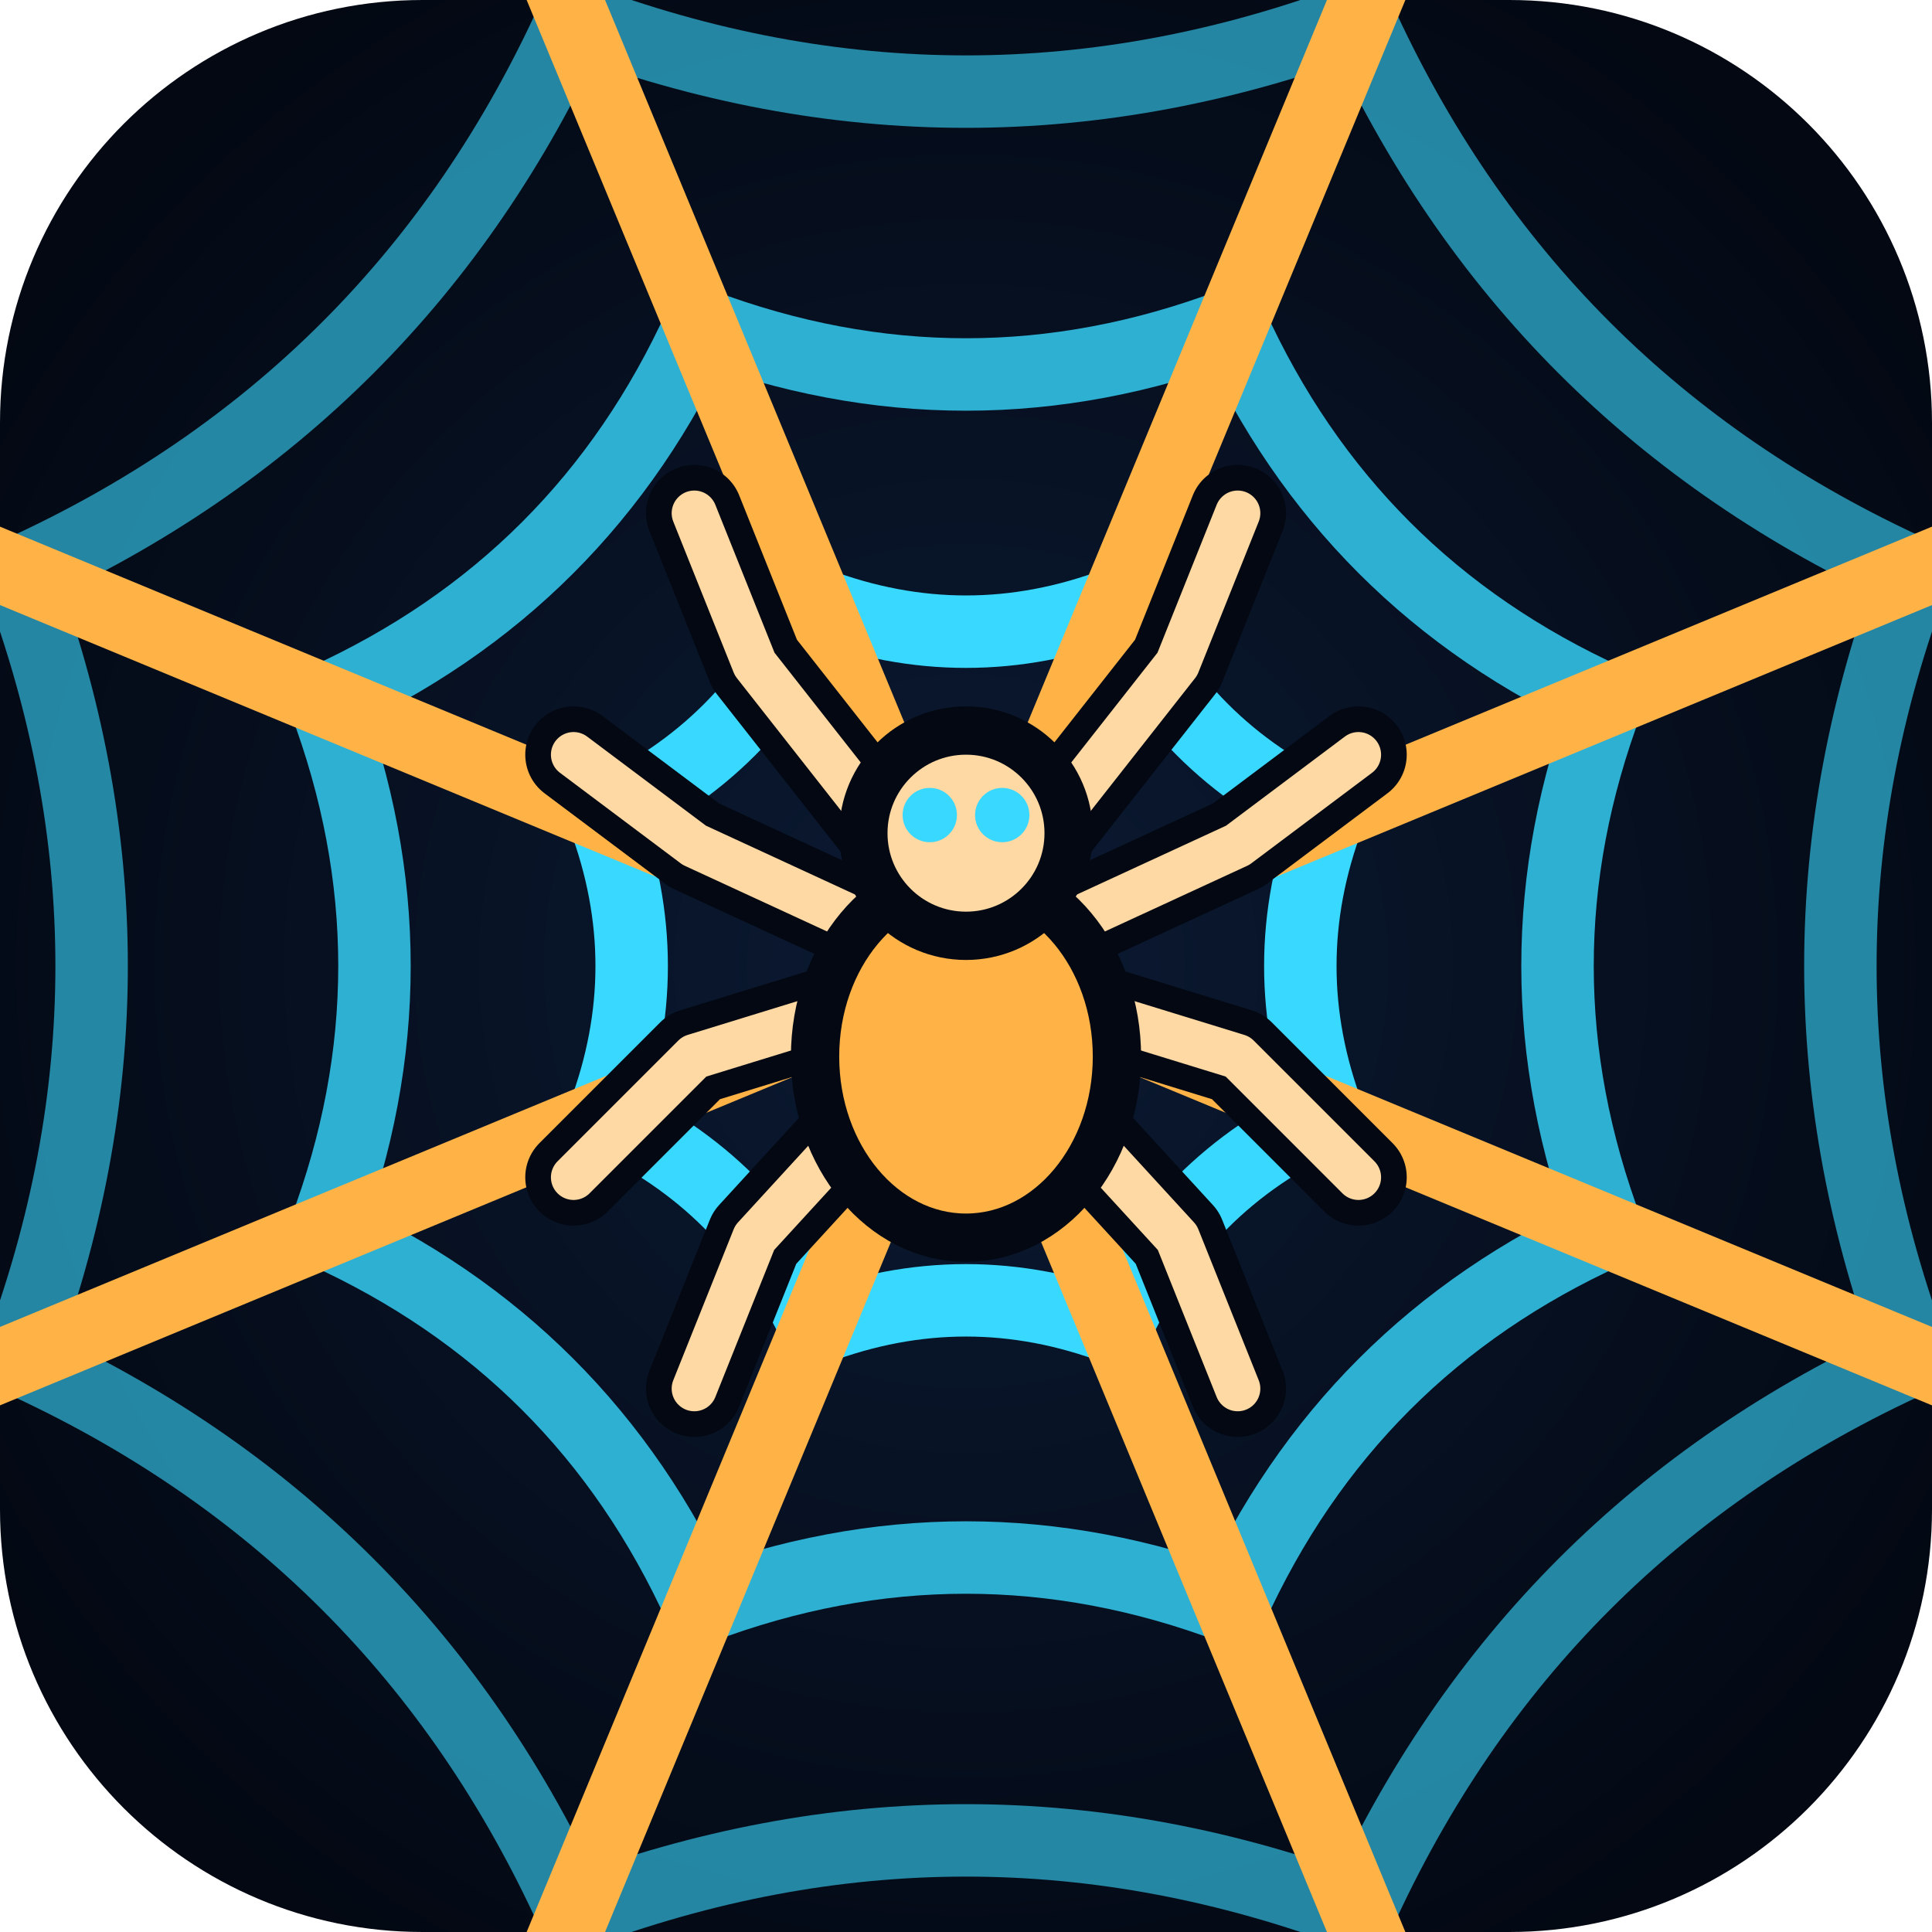
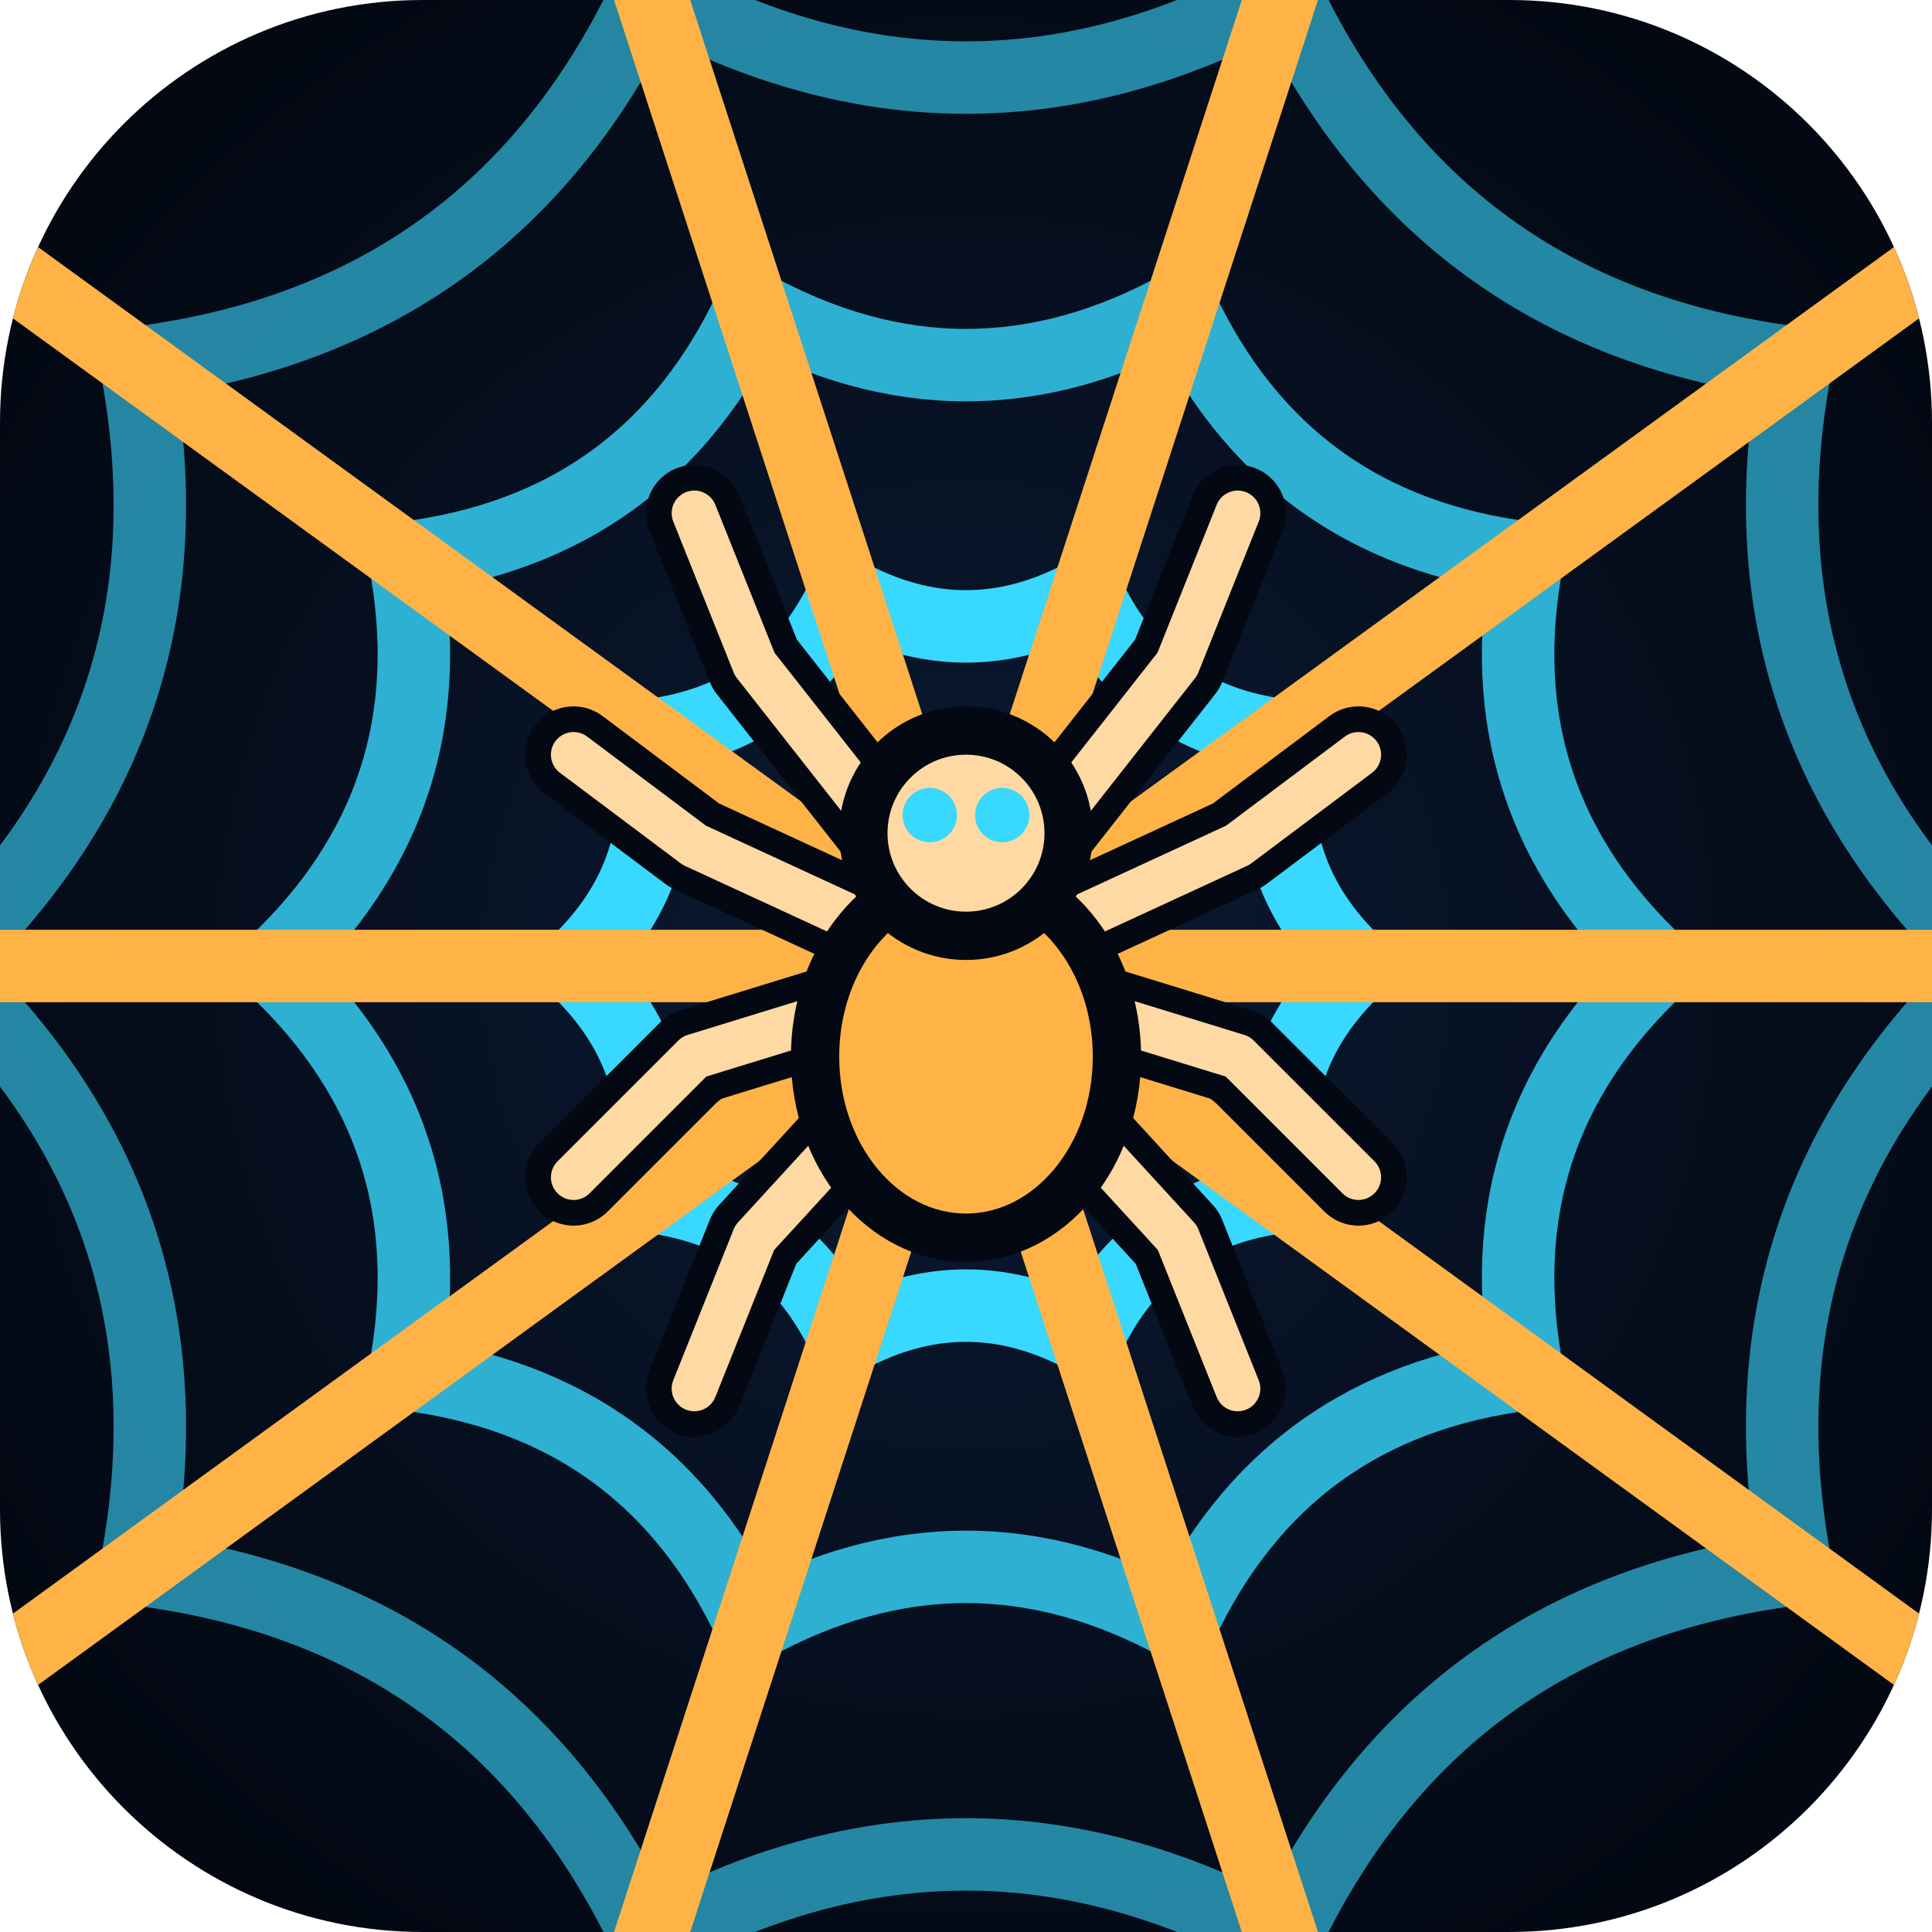
<svg xmlns="http://www.w3.org/2000/svg" viewBox="0 0 64 64">
  <defs>
    <radialGradient id="g" cx="50%" cy="50%" r="60%">
      <stop offset="0" stop-color="#0b1a33" />
      <stop offset="1" stop-color="#030812" />
    </radialGradient>
    <clipPath id="c">
      <rect width="64" height="64" rx="14" />
    </clipPath>
  </defs>
  <g clip-path="url(#c)">
    <rect width="64" height="64" fill="url(#g)" />
-     <path d="M36.97 19.99Q39.17 24.83 44.01 27.03Q42.14 32.00 44.01 36.97Q39.17 39.17 36.97 44.01Q32.00 42.14 27.03 44.01Q24.83 39.17 19.99 36.97Q21.86 32.00 19.99 27.03Q24.83 24.83 27.03 19.99Q32.00 21.86 36.97 19.99Z" fill="none" stroke="#39d8ff" stroke-width="2.4" stroke-opacity="1" stroke-linejoin="round" />
-     <path d="M40.80 10.75Q44.69 19.31 53.25 23.20Q49.94 32.00 53.25 40.80Q44.69 44.69 40.80 53.25Q32.00 49.94 23.20 53.25Q19.31 44.69 10.75 40.80Q14.06 32.00 10.75 23.20Q19.31 19.31 23.20 10.75Q32.00 14.06 40.80 10.75Z" fill="none" stroke="#39d8ff" stroke-width="2.4" stroke-opacity="0.8" stroke-linejoin="round" />
-     <path d="M45.01 0.59Q50.75 13.25 63.41 18.99Q58.52 32.00 63.41 45.01Q50.75 50.75 45.01 63.41Q32.00 58.52 18.99 63.41Q13.25 50.75 0.59 45.01Q5.48 32.00 0.59 18.99Q13.25 13.25 18.99 0.59Q32.00 5.48 45.01 0.59Z" fill="none" stroke="#39d8ff" stroke-width="2.4" stroke-opacity="0.6" stroke-linejoin="round" />
-     <path d="M32 32L47.31 -4.96M32 32L68.96 16.69M32 32L68.96 47.31M32 32L47.31 68.96M32 32L16.69 68.96M32 32L-4.96 47.31M32 32L-4.96 16.69M32 32L16.69 -4.96" stroke="#ffb347" stroke-width="2.4" stroke-linecap="round" />
+     <path d="M36.02 19.64Q37.96 23.80 42.52 24.36Q41.64 28.87 45.00 32.00Q41.64 35.13 42.52 39.64Q37.96 40.20 36.02 44.36Q32.00 42.14 27.98 44.36Q26.04 40.20 21.48 39.64Q22.36 35.13 19.00 32.00Q22.36 28.87 21.48 24.36Q26.04 23.80 27.98 19.64Q32.00 21.86 36.02 19.64Z" fill="none" stroke="#39d8ff" stroke-width="2.4" stroke-opacity="1" stroke-linejoin="round" />
+     <path d="M39.11 10.13Q42.54 17.49 50.61 18.48Q49.06 26.46 55.00 32.00Q49.06 37.54 50.61 45.52Q42.54 46.51 39.11 53.87Q32.00 49.94 24.89 53.87Q21.46 46.51 13.39 45.52Q14.94 37.54 9.00 32.00Q14.94 26.46 13.39 18.48Q21.46 17.49 24.89 10.13Q32.00 14.06 39.11 10.13Z" fill="none" stroke="#39d8ff" stroke-width="2.4" stroke-opacity="0.8" stroke-linejoin="round" />
+     <path d="M42.51 -0.34Q47.59 10.54 59.51 12.02Q57.22 23.80 66.00 32.00Q57.22 40.20 59.51 51.98Q47.59 53.46 42.51 64.34Q32.00 58.52 21.49 64.34Q16.41 53.46 4.49 51.98Q6.78 40.20 -2.00 32.00Q6.78 23.80 4.49 12.02Q16.41 10.54 21.49 -0.34Q32.00 5.48 42.51 -0.34Z" fill="none" stroke="#39d8ff" stroke-width="2.4" stroke-opacity="0.6" stroke-linejoin="round" />
+     <path d="M32 32L44.36 -6.04M32 32L64.36 8.49M32 32L72.00 32.00M32 32L64.36 55.51M32 32L44.36 70.04M32 32L19.64 70.04M32 32L-0.36 55.51M32 32L-8.00 32.00M32 32L-0.36 8.49M32 32L19.64 -6.04" stroke="#ffb347" stroke-width="2.4" stroke-linecap="round" />
    <path d="M30.5 29.0L25.0 22.0L23.0 17.0M29.5 31.0L23.0 28.0L19.0 25.0M29.5 33.0L23.0 35.0L19.0 39.0M30.5 35.0L25.0 41.0L23.0 46.0M33.5 29.0L39.0 22.0L41.0 17.0M34.5 31.0L41.0 28.0L45.0 25.0M34.5 33.0L41.0 35.0L45.0 39.0M33.5 35.0L39.0 41.0L41.0 46.0" fill="none" stroke="#030812" stroke-width="3.2" stroke-linejoin="round" stroke-linecap="round" />
    <path d="M30.5 29.0L25.0 22.0L23.0 17.0M29.5 31.0L23.0 28.0L19.0 25.0M29.5 33.0L23.0 35.0L19.0 39.0M30.5 35.0L25.0 41.0L23.0 46.0M33.5 29.0L39.0 22.0L41.0 17.0M34.5 31.0L41.0 28.0L45.0 25.0M34.5 33.0L41.0 35.0L45.0 39.0M33.5 35.0L39.0 41.0L41.0 46.0" fill="none" stroke="#ffd9a3" stroke-width="1.5" stroke-linejoin="round" stroke-linecap="round" />
    <g stroke="#030812" stroke-width="1.6">
      <ellipse cx="32" cy="35" rx="5" ry="6" fill="#ffb347" />
      <circle cx="32" cy="27.6" r="3.4" fill="#ffd9a3" />
    </g>
    <circle cx="30.8" cy="27" r="0.9" fill="#39d8ff" />
    <circle cx="33.2" cy="27" r="0.9" fill="#39d8ff" />
  </g>
</svg>
